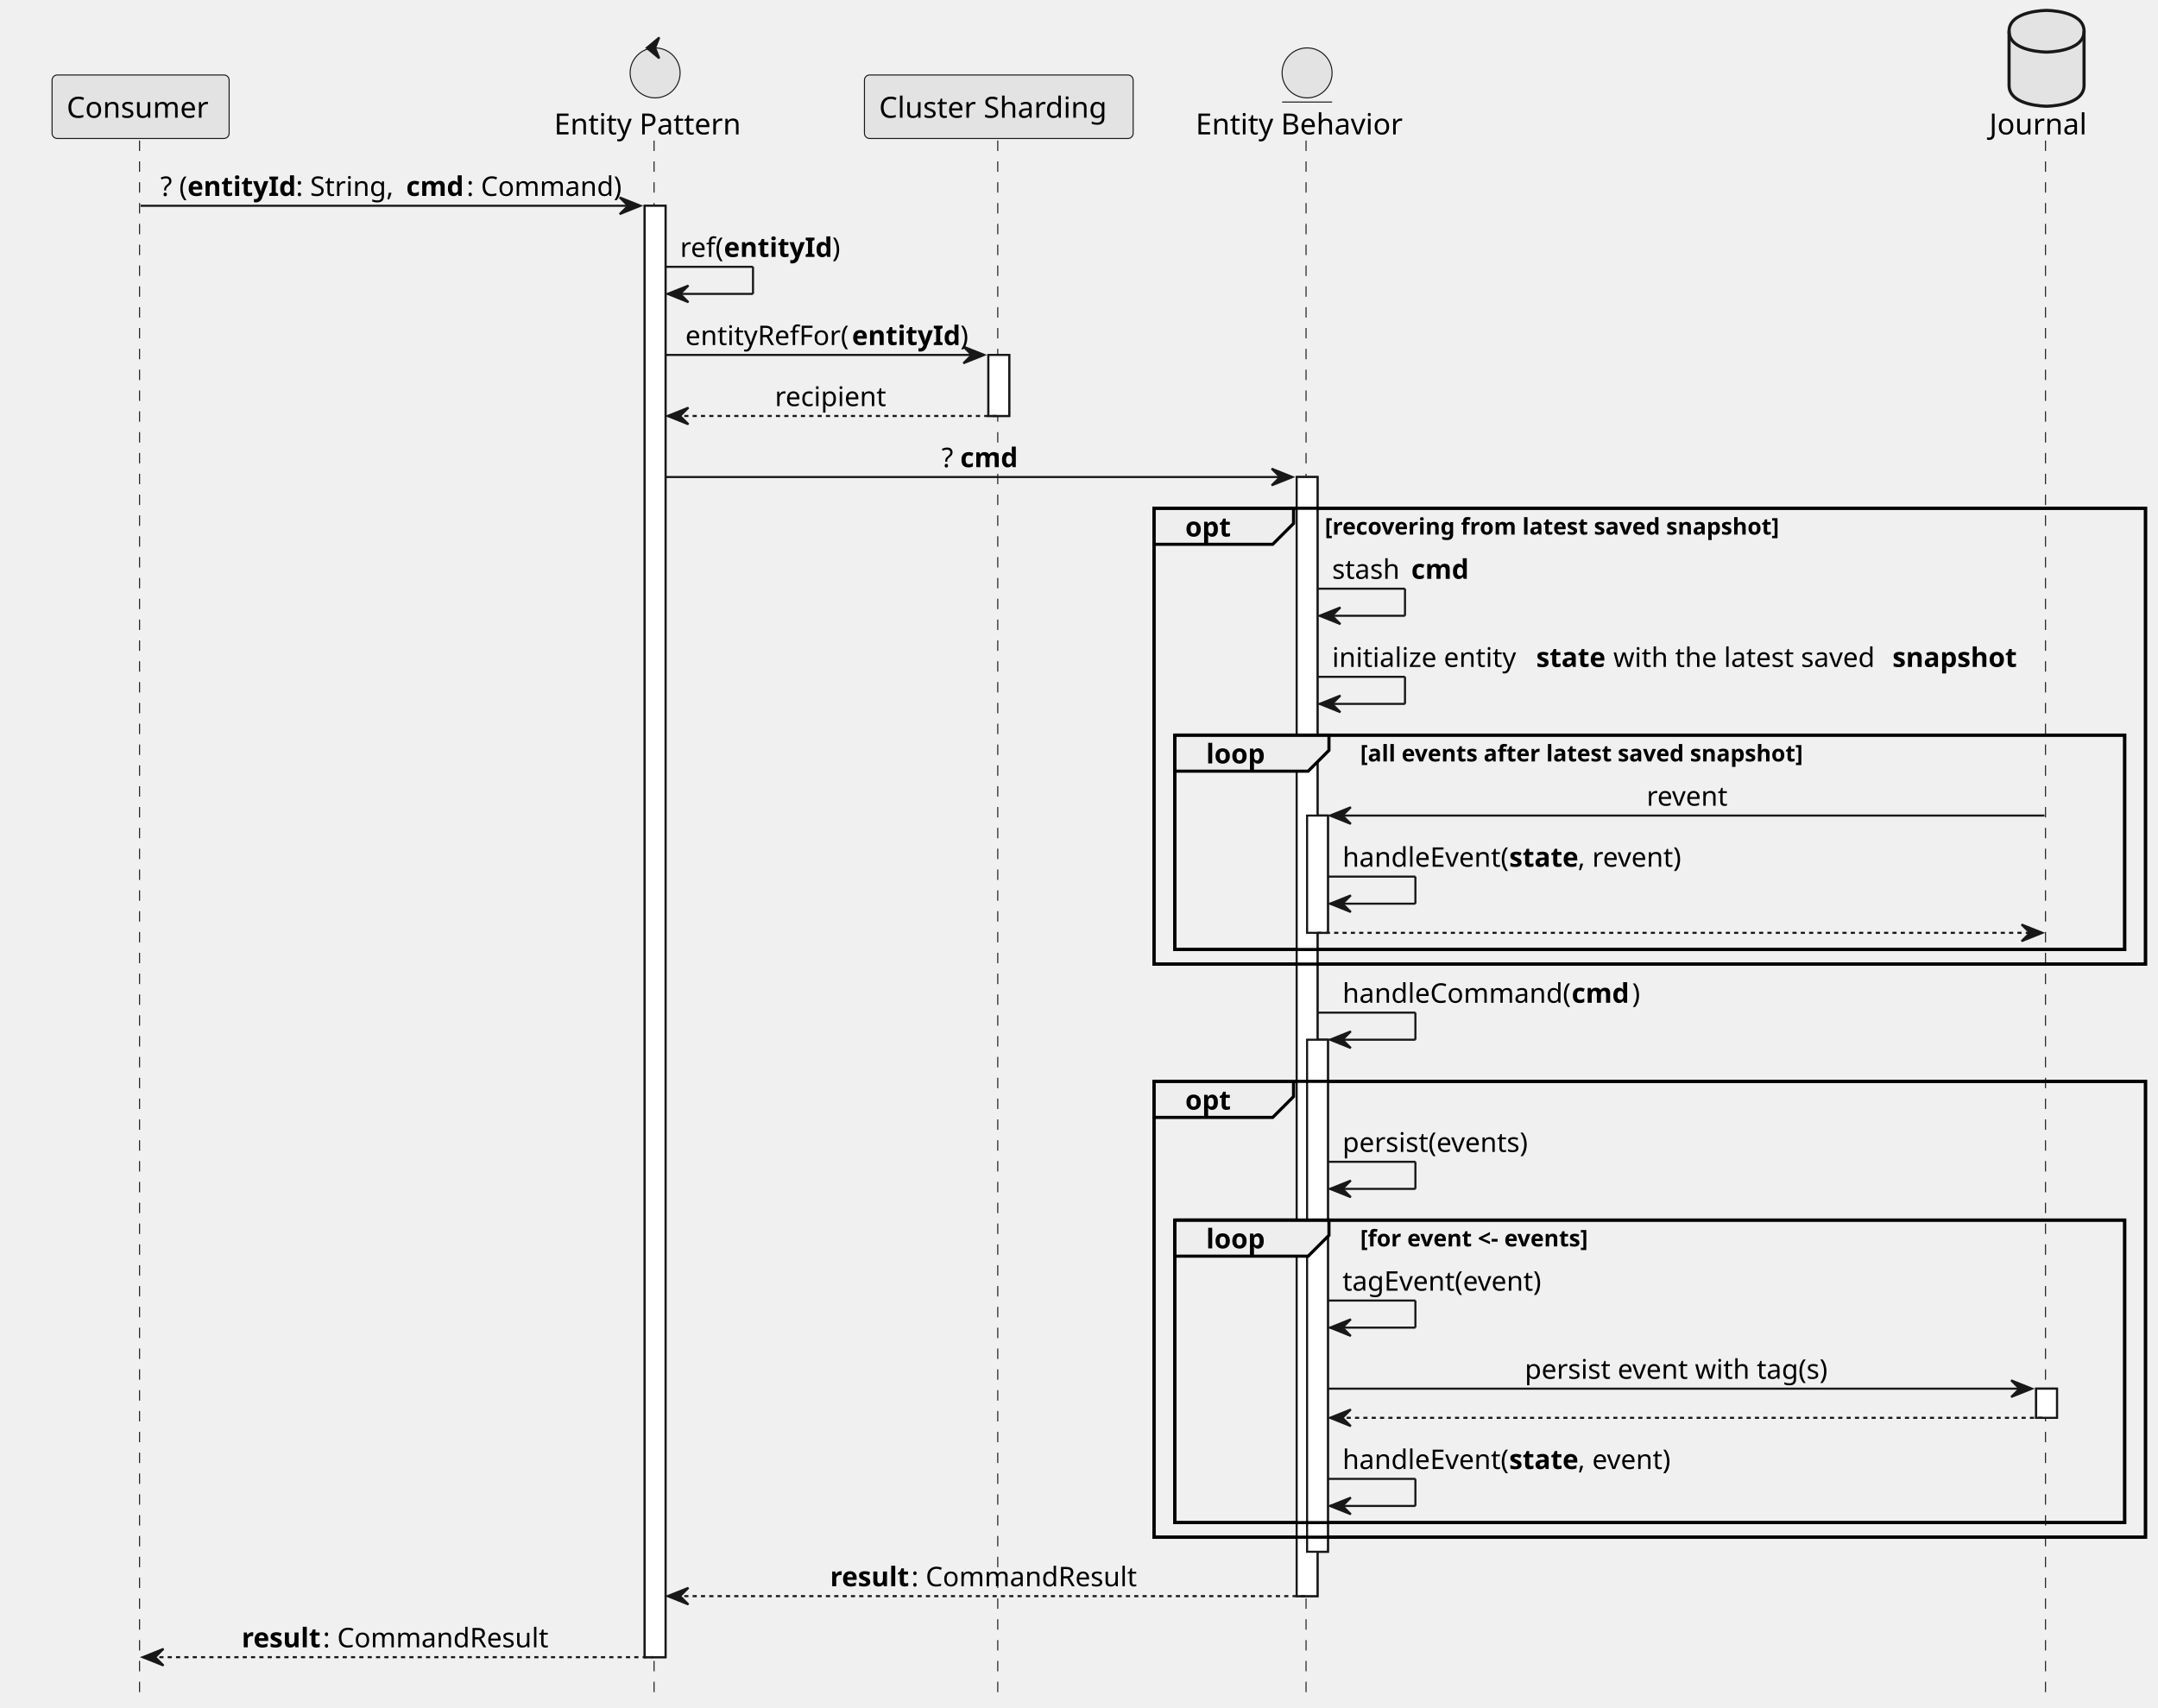
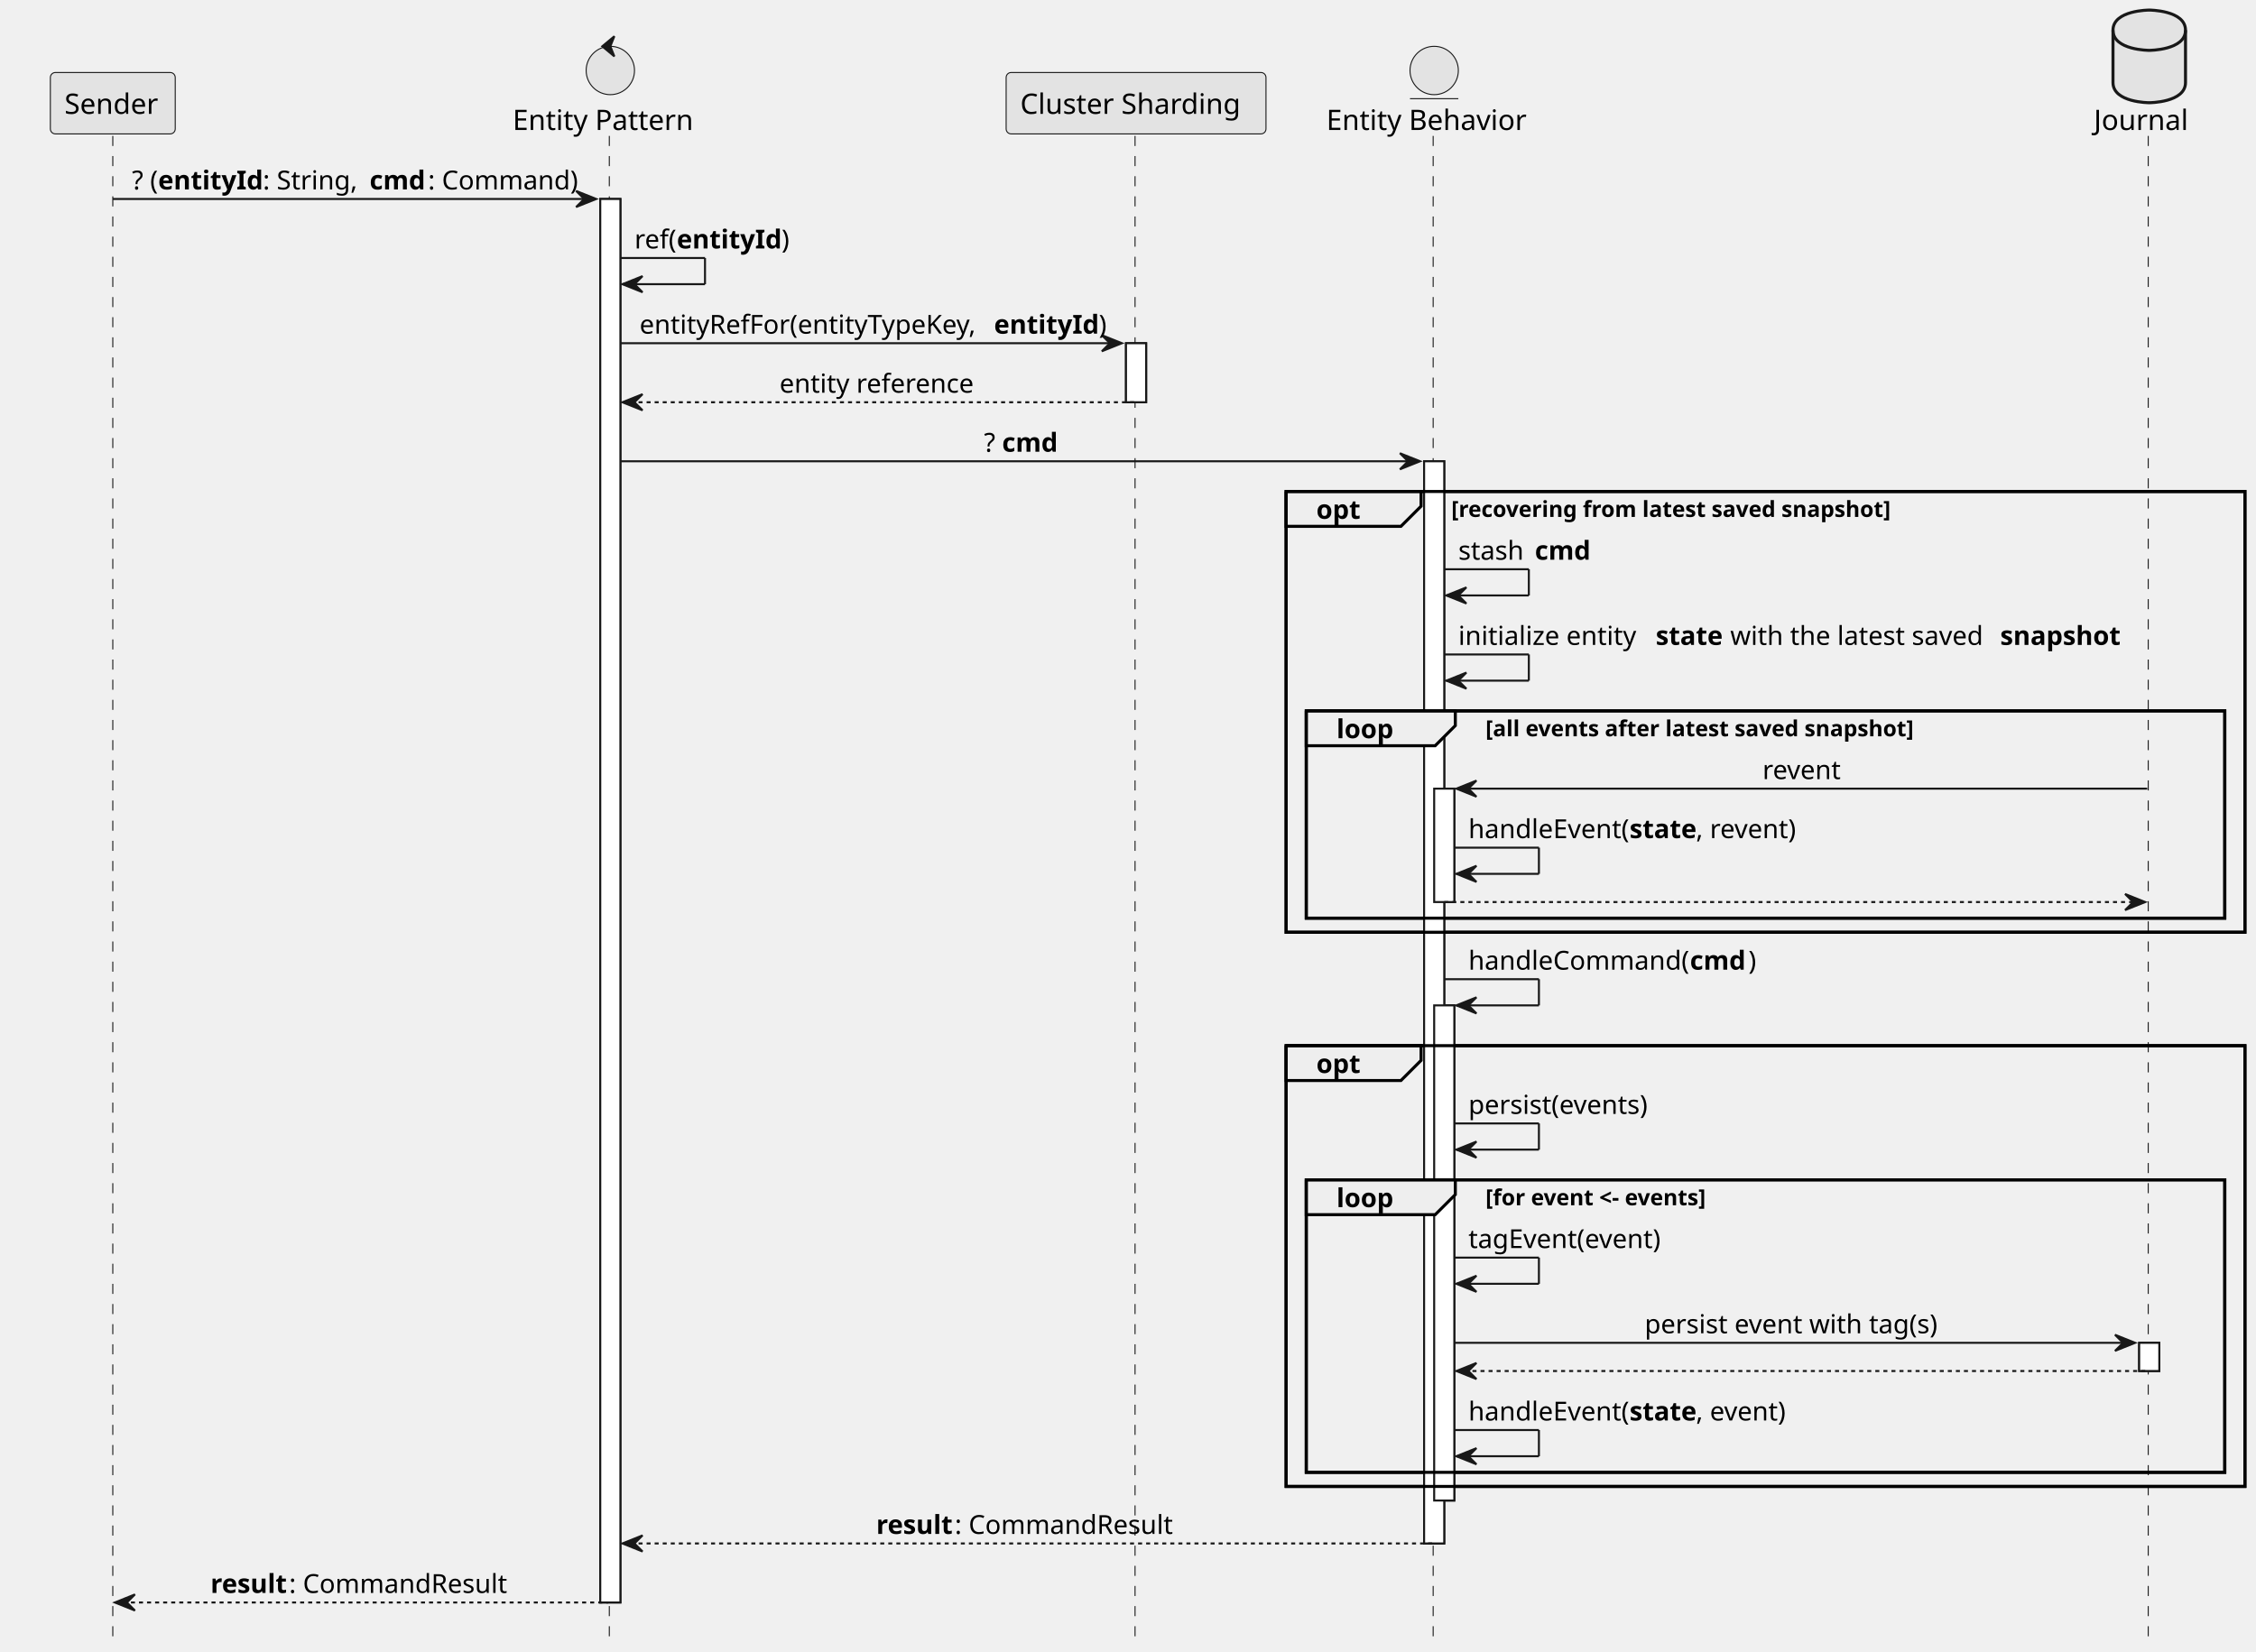
- <svg xmlns="http://www.w3.org/2000/svg" contentStyleType="text/css" height="820px" preserveAspectRatio="none" style="width:1036px;height:820px;background:#FFFFFF;" version="1.1" viewBox="0 0 1036 820" width="1036px" zoomAndPan="magnify">
+ <svg xmlns="http://www.w3.org/2000/svg" contentStyleType="text/css" height="820px" preserveAspectRatio="none" style="width:1120px;height:820px;background:#FFFFFF;" version="1.1" viewBox="0 0 1120 820" width="1120px" zoomAndPan="magnify">
  <defs />
  <g>
-     <rect fill="#FFFFFF" height="696.9" style="stroke:#181818;stroke-width:1.0;" width="10" x="309.5" y="98.799" />
-     <rect fill="#FFFFFF" height="29.311" style="stroke:#181818;stroke-width:1.0;" width="10" x="474.5" y="170.42" />
-     <rect fill="#FFFFFF" height="537.348" style="stroke:#181818;stroke-width:1.0;" width="10" x="622.5" y="229.041" />
-     <rect fill="#FFFFFF" height="56.31" style="stroke:#181818;stroke-width:1.0;" width="10" x="627.5" y="391.594" />
-     <rect fill="#FFFFFF" height="245.863" style="stroke:#181818;stroke-width:1.0;" width="10" x="627.5" y="499.215" />
-     <rect fill="#FFFFFF" height="14" style="stroke:#181818;stroke-width:1.0;" width="10" x="977.5" y="666.768" />
-     <rect fill="none" height="218.863" style="stroke:#000000;stroke-width:1.5;" width="476" x="554" y="244.041" />
-     <rect fill="none" height="102.932" style="stroke:#000000;stroke-width:1.5;" width="456" x="564" y="352.973" />
-     <rect fill="none" height="218.863" style="stroke:#000000;stroke-width:1.5;" width="476" x="554" y="519.215" />
-     <rect fill="none" height="145.242" style="stroke:#000000;stroke-width:1.5;" width="456" x="564" y="585.836" />
-     <line style="stroke:#181818;stroke-width:0.5;stroke-dasharray:5.0,5.0;" x1="67" x2="67" y1="67.488" y2="813.699" />
-     <line style="stroke:#181818;stroke-width:0.5;stroke-dasharray:5.0,5.0;" x1="314" x2="314" y1="67.488" y2="813.699" />
-     <line style="stroke:#181818;stroke-width:0.5;stroke-dasharray:5.0,5.0;" x1="479" x2="479" y1="67.488" y2="813.699" />
-     <line style="stroke:#181818;stroke-width:0.5;stroke-dasharray:5.0,5.0;" x1="627" x2="627" y1="67.488" y2="813.699" />
-     <line style="stroke:#181818;stroke-width:0.5;stroke-dasharray:5.0,5.0;" x1="982" x2="982" y1="67.488" y2="813.699" />
-     <rect fill="#E3E3E3" height="30.488" rx="2.5" ry="2.5" style="stroke:#181818;stroke-width:0.5;" width="85" x="25" y="36" />
-     <text fill="#000000" font-family="sans-serif" font-size="14" lengthAdjust="spacing" textLength="71" x="32" y="56.535">Consumer</text>
-     <text fill="#000000" font-family="sans-serif" font-size="14" lengthAdjust="spacing" textLength="91" x="266" y="64.535">Entity Pattern</text>
-     <ellipse cx="314.5" cy="35" fill="#E3E3E3" rx="12" ry="12" style="stroke:#181818;stroke-width:0.5;" />
-     <polygon fill="#181818" points="310.5,23,316.5,18,314.5,23,316.5,28,310.5,23" style="stroke:#181818;stroke-width:1.0;" />
-     <rect fill="#E3E3E3" height="30.488" rx="2.5" ry="2.5" style="stroke:#181818;stroke-width:0.5;" width="129" x="415" y="36" />
-     <text fill="#000000" font-family="sans-serif" font-size="14" lengthAdjust="spacing" textLength="115" x="422" y="56.535">Cluster Sharding</text>
-     <text fill="#000000" font-family="sans-serif" font-size="14" lengthAdjust="spacing" textLength="101" x="574" y="64.535">Entity Behavior</text>
-     <ellipse cx="627.5" cy="35" fill="#E3E3E3" rx="12" ry="12" style="stroke:#181818;stroke-width:0.5;" />
-     <line style="stroke:#181818;stroke-width:0.5;" x1="615.5" x2="639.5" y1="49" y2="49" />
-     <text fill="#000000" font-family="sans-serif" font-size="14" lengthAdjust="spacing" textLength="49" x="955" y="64.535">Journal</text>
-     <path d="M964.5,15 C964.5,5 982.5,5 982.5,5 C982.5,5 1000.5,5 1000.5,15 L1000.5,41 C1000.5,51 982.5,51 982.5,51 C982.5,51 964.5,51 964.5,41 L964.5,15 " fill="#E3E3E3" style="stroke:#181818;stroke-width:1.5;" />
-     <path d="M964.5,15 C964.5,25 982.5,25 982.5,25 C982.5,25 1000.5,25 1000.5,15 " fill="none" style="stroke:#181818;stroke-width:1.5;" />
-     <rect fill="#FFFFFF" height="696.9" style="stroke:#181818;stroke-width:1.0;" width="10" x="309.5" y="98.799" />
-     <rect fill="#FFFFFF" height="29.311" style="stroke:#181818;stroke-width:1.0;" width="10" x="474.5" y="170.42" />
-     <rect fill="#FFFFFF" height="537.348" style="stroke:#181818;stroke-width:1.0;" width="10" x="622.5" y="229.041" />
-     <rect fill="#FFFFFF" height="56.31" style="stroke:#181818;stroke-width:1.0;" width="10" x="627.5" y="391.594" />
-     <rect fill="#FFFFFF" height="245.863" style="stroke:#181818;stroke-width:1.0;" width="10" x="627.5" y="499.215" />
-     <rect fill="#FFFFFF" height="14" style="stroke:#181818;stroke-width:1.0;" width="10" x="977.5" y="666.768" />
-     <polygon fill="#181818" points="297.5,94.799,307.5,98.799,297.5,102.799,301.5,98.799" style="stroke:#181818;stroke-width:1.0;" />
-     <line style="stroke:#181818;stroke-width:1.0;" x1="67.5" x2="303.5" y1="98.799" y2="98.799" />
-     <text fill="#000000" font-family="sans-serif" font-size="13" lengthAdjust="spacing" textLength="13" x="77" y="94.057">? (</text>
-     <text fill="#000000" font-family="sans-serif" font-size="13" font-weight="bold" lengthAdjust="spacing" textLength="52" x="90" y="94.057">entityId</text>
-     <text fill="#000000" font-family="sans-serif" font-size="13" lengthAdjust="spacing" textLength="49" x="142" y="94.057">: String,</text>
-     <text fill="#000000" font-family="sans-serif" font-size="13" font-weight="bold" lengthAdjust="spacing" textLength="29" x="195" y="94.057">cmd</text>
-     <text fill="#000000" font-family="sans-serif" font-size="13" lengthAdjust="spacing" textLength="76" x="224" y="94.057">: Command)</text>
-     <line style="stroke:#181818;stroke-width:1.0;" x1="319.5" x2="361.5" y1="128.109" y2="128.109" />
-     <line style="stroke:#181818;stroke-width:1.0;" x1="361.5" x2="361.5" y1="128.109" y2="141.109" />
-     <line style="stroke:#181818;stroke-width:1.0;" x1="320.5" x2="361.5" y1="141.109" y2="141.109" />
-     <polygon fill="#181818" points="330.5,137.109,320.5,141.109,330.5,145.109,326.5,141.109" style="stroke:#181818;stroke-width:1.0;" />
-     <text fill="#000000" font-family="sans-serif" font-size="13" lengthAdjust="spacing" textLength="21" x="326.5" y="123.367">ref(</text>
-     <text fill="#000000" font-family="sans-serif" font-size="13" font-weight="bold" lengthAdjust="spacing" textLength="52" x="347.5" y="123.367">entityId</text>
-     <text fill="#000000" font-family="sans-serif" font-size="13" lengthAdjust="spacing" textLength="4" x="399.5" y="123.367">)</text>
-     <polygon fill="#181818" points="462.5,166.42,472.5,170.42,462.5,174.42,466.5,170.42" style="stroke:#181818;stroke-width:1.0;" />
-     <line style="stroke:#181818;stroke-width:1.0;" x1="319.5" x2="468.5" y1="170.42" y2="170.42" />
-     <text fill="#000000" font-family="sans-serif" font-size="13" lengthAdjust="spacing" textLength="80" x="329" y="165.678">entityRefFor(</text>
-     <text fill="#000000" font-family="sans-serif" font-size="13" font-weight="bold" lengthAdjust="spacing" textLength="52" x="409" y="165.678">entityId</text>
-     <text fill="#000000" font-family="sans-serif" font-size="13" lengthAdjust="spacing" textLength="4" x="461" y="165.678">)</text>
-     <polygon fill="#181818" points="330.5,195.731,320.5,199.731,330.5,203.731,326.5,199.731" style="stroke:#181818;stroke-width:1.0;" />
-     <line style="stroke:#181818;stroke-width:1.0;stroke-dasharray:2.0,2.0;" x1="324.5" x2="478.5" y1="199.731" y2="199.731" />
-     <text fill="#000000" font-family="sans-serif" font-size="13" lengthAdjust="spacing" textLength="55" x="372" y="194.988">recipient</text>
-     <polygon fill="#181818" points="610.5,225.041,620.5,229.041,610.5,233.041,614.5,229.041" style="stroke:#181818;stroke-width:1.0;" />
-     <line style="stroke:#181818;stroke-width:1.0;" x1="319.5" x2="616.5" y1="229.041" y2="229.041" />
-     <text fill="#000000" font-family="sans-serif" font-size="13" lengthAdjust="spacing" textLength="5" x="452" y="224.299">?</text>
-     <text fill="#000000" font-family="sans-serif" font-size="13" font-weight="bold" lengthAdjust="spacing" textLength="29" x="461" y="224.299">cmd</text>
-     <path d="M554,244.041 L621,244.041 L621,251.352 L611,261.352 L554,261.352 L554,244.041 " fill="#EEEEEE" style="stroke:#000000;stroke-width:1.5;" />
-     <rect fill="none" height="218.863" style="stroke:#000000;stroke-width:1.5;" width="476" x="554" y="244.041" />
-     <text fill="#000000" font-family="sans-serif" font-size="13" font-weight="bold" lengthAdjust="spacing" textLength="22" x="569" y="257.609">opt</text>
-     <text fill="#000000" font-family="sans-serif" font-size="11" font-weight="bold" lengthAdjust="spacing" textLength="224" x="636" y="256.676">[recovering from latest saved snapshot]</text>
-     <line style="stroke:#181818;stroke-width:1.0;" x1="632.5" x2="674.5" y1="282.662" y2="282.662" />
-     <line style="stroke:#181818;stroke-width:1.0;" x1="674.5" x2="674.5" y1="282.662" y2="295.662" />
-     <line style="stroke:#181818;stroke-width:1.0;" x1="633.5" x2="674.5" y1="295.662" y2="295.662" />
-     <polygon fill="#181818" points="643.5,291.662,633.5,295.662,643.5,299.662,639.5,295.662" style="stroke:#181818;stroke-width:1.0;" />
-     <text fill="#000000" font-family="sans-serif" font-size="13" lengthAdjust="spacing" textLength="34" x="639.5" y="277.92">stash</text>
-     <text fill="#000000" font-family="sans-serif" font-size="13" font-weight="bold" lengthAdjust="spacing" textLength="29" x="677.5" y="277.92">cmd</text>
-     <line style="stroke:#181818;stroke-width:1.0;" x1="632.5" x2="674.5" y1="324.973" y2="324.973" />
-     <line style="stroke:#181818;stroke-width:1.0;" x1="674.5" x2="674.5" y1="324.973" y2="337.973" />
-     <line style="stroke:#181818;stroke-width:1.0;" x1="633.5" x2="674.5" y1="337.973" y2="337.973" />
-     <polygon fill="#181818" points="643.5,333.973,633.5,337.973,643.5,341.973,639.5,337.973" style="stroke:#181818;stroke-width:1.0;" />
-     <text fill="#000000" font-family="sans-serif" font-size="13" lengthAdjust="spacing" textLength="94" x="639.5" y="320.231">initialize entity</text>
-     <text fill="#000000" font-family="sans-serif" font-size="13" font-weight="bold" lengthAdjust="spacing" textLength="33" x="737.5" y="320.231">state</text>
-     <text fill="#000000" font-family="sans-serif" font-size="13" lengthAdjust="spacing" textLength="130" x="774.5" y="320.231">with the latest saved</text>
-     <text fill="#000000" font-family="sans-serif" font-size="13" font-weight="bold" lengthAdjust="spacing" textLength="62" x="908.5" y="320.231">snapshot</text>
-     <path d="M564,352.973 L638,352.973 L638,360.283 L628,370.283 L564,370.283 L564,352.973 " fill="#EEEEEE" style="stroke:#000000;stroke-width:1.5;" />
-     <rect fill="none" height="102.932" style="stroke:#000000;stroke-width:1.5;" width="456" x="564" y="352.973" />
-     <text fill="#000000" font-family="sans-serif" font-size="13" font-weight="bold" lengthAdjust="spacing" textLength="29" x="579" y="366.541">loop</text>
-     <text fill="#000000" font-family="sans-serif" font-size="11" font-weight="bold" lengthAdjust="spacing" textLength="216" x="653" y="365.607">[all events after latest saved snapshot]</text>
-     <polygon fill="#181818" points="648.5,387.594,638.5,391.594,648.5,395.594,644.5,391.594" style="stroke:#181818;stroke-width:1.0;" />
-     <line style="stroke:#181818;stroke-width:1.0;" x1="642.5" x2="981.5" y1="391.594" y2="391.594" />
-     <text fill="#000000" font-family="sans-serif" font-size="13" lengthAdjust="spacing" textLength="39" x="790.5" y="386.852">revent</text>
-     <line style="stroke:#181818;stroke-width:1.0;" x1="637.5" x2="679.5" y1="420.904" y2="420.904" />
-     <line style="stroke:#181818;stroke-width:1.0;" x1="679.5" x2="679.5" y1="420.904" y2="433.904" />
-     <line style="stroke:#181818;stroke-width:1.0;" x1="638.5" x2="679.5" y1="433.904" y2="433.904" />
-     <polygon fill="#181818" points="648.5,429.904,638.5,433.904,648.5,437.904,644.5,433.904" style="stroke:#181818;stroke-width:1.0;" />
-     <text fill="#000000" font-family="sans-serif" font-size="13" lengthAdjust="spacing" textLength="80" x="644.5" y="416.162">handleEvent(</text>
-     <text fill="#000000" font-family="sans-serif" font-size="13" font-weight="bold" lengthAdjust="spacing" textLength="33" x="724.5" y="416.162">state</text>
-     <text fill="#000000" font-family="sans-serif" font-size="13" lengthAdjust="spacing" textLength="51" x="757.5" y="416.162">, revent)</text>
-     <polygon fill="#181818" points="970.5,443.904,980.5,447.904,970.5,451.904,974.5,447.904" style="stroke:#181818;stroke-width:1.0;" />
-     <line style="stroke:#181818;stroke-width:1.0;stroke-dasharray:2.0,2.0;" x1="632.5" x2="976.5" y1="447.904" y2="447.904" />
-     <line style="stroke:#181818;stroke-width:1.0;" x1="632.5" x2="679.5" y1="486.215" y2="486.215" />
-     <line style="stroke:#181818;stroke-width:1.0;" x1="679.5" x2="679.5" y1="486.215" y2="499.215" />
-     <line style="stroke:#181818;stroke-width:1.0;" x1="638.5" x2="679.5" y1="499.215" y2="499.215" />
-     <polygon fill="#181818" points="648.5,495.215,638.5,499.215,648.5,503.215,644.5,499.215" style="stroke:#181818;stroke-width:1.0;" />
-     <text fill="#000000" font-family="sans-serif" font-size="13" lengthAdjust="spacing" textLength="110" x="644.5" y="481.473">handleCommand(</text>
-     <text fill="#000000" font-family="sans-serif" font-size="13" font-weight="bold" lengthAdjust="spacing" textLength="29" x="754.5" y="481.473">cmd</text>
-     <text fill="#000000" font-family="sans-serif" font-size="13" lengthAdjust="spacing" textLength="4" x="783.5" y="481.473">)</text>
-     <path d="M554,519.215 L621,519.215 L621,526.525 L611,536.525 L554,536.525 L554,519.215 " fill="#EEEEEE" style="stroke:#000000;stroke-width:1.5;" />
-     <rect fill="none" height="218.863" style="stroke:#000000;stroke-width:1.5;" width="476" x="554" y="519.215" />
-     <text fill="#000000" font-family="sans-serif" font-size="13" font-weight="bold" lengthAdjust="spacing" textLength="22" x="569" y="532.783">opt</text>
-     <line style="stroke:#181818;stroke-width:1.0;" x1="637.5" x2="679.5" y1="557.836" y2="557.836" />
-     <line style="stroke:#181818;stroke-width:1.0;" x1="679.5" x2="679.5" y1="557.836" y2="570.836" />
-     <line style="stroke:#181818;stroke-width:1.0;" x1="638.5" x2="679.5" y1="570.836" y2="570.836" />
-     <polygon fill="#181818" points="648.5,566.836,638.5,570.836,648.5,574.836,644.5,570.836" style="stroke:#181818;stroke-width:1.0;" />
-     <text fill="#000000" font-family="sans-serif" font-size="13" lengthAdjust="spacing" textLength="92" x="644.5" y="553.094">persist(events)</text>
-     <path d="M564,585.836 L638,585.836 L638,593.146 L628,603.146 L564,603.146 L564,585.836 " fill="#EEEEEE" style="stroke:#000000;stroke-width:1.5;" />
-     <rect fill="none" height="145.242" style="stroke:#000000;stroke-width:1.5;" width="456" x="564" y="585.836" />
-     <text fill="#000000" font-family="sans-serif" font-size="13" font-weight="bold" lengthAdjust="spacing" textLength="29" x="579" y="599.404">loop</text>
-     <text fill="#000000" font-family="sans-serif" font-size="11" font-weight="bold" lengthAdjust="spacing" textLength="119" x="653" y="598.471">[for event &lt;- events]</text>
-     <line style="stroke:#181818;stroke-width:1.0;" x1="637.5" x2="679.5" y1="624.457" y2="624.457" />
-     <line style="stroke:#181818;stroke-width:1.0;" x1="679.5" x2="679.5" y1="624.457" y2="637.457" />
-     <line style="stroke:#181818;stroke-width:1.0;" x1="638.5" x2="679.5" y1="637.457" y2="637.457" />
-     <polygon fill="#181818" points="648.5,633.457,638.5,637.457,648.5,641.457,644.5,637.457" style="stroke:#181818;stroke-width:1.0;" />
-     <text fill="#000000" font-family="sans-serif" font-size="13" lengthAdjust="spacing" textLength="96" x="644.5" y="619.715">tagEvent(event)</text>
-     <polygon fill="#181818" points="965.5,662.768,975.5,666.768,965.5,670.768,969.5,666.768" style="stroke:#181818;stroke-width:1.0;" />
-     <line style="stroke:#181818;stroke-width:1.0;" x1="637.5" x2="971.5" y1="666.768" y2="666.768" />
-     <text fill="#000000" font-family="sans-serif" font-size="13" lengthAdjust="spacing" textLength="151" x="732" y="662.025">persist event with tag(s)</text>
-     <polygon fill="#181818" points="648.5,676.768,638.5,680.768,648.5,684.768,644.5,680.768" style="stroke:#181818;stroke-width:1.0;" />
-     <line style="stroke:#181818;stroke-width:1.0;stroke-dasharray:2.0,2.0;" x1="642.5" x2="981.5" y1="680.768" y2="680.768" />
-     <line style="stroke:#181818;stroke-width:1.0;" x1="637.5" x2="679.5" y1="710.078" y2="710.078" />
-     <line style="stroke:#181818;stroke-width:1.0;" x1="679.5" x2="679.5" y1="710.078" y2="723.078" />
-     <line style="stroke:#181818;stroke-width:1.0;" x1="638.5" x2="679.5" y1="723.078" y2="723.078" />
-     <polygon fill="#181818" points="648.5,719.078,638.5,723.078,648.5,727.078,644.5,723.078" style="stroke:#181818;stroke-width:1.0;" />
-     <text fill="#000000" font-family="sans-serif" font-size="13" lengthAdjust="spacing" textLength="80" x="644.5" y="705.336">handleEvent(</text>
-     <text fill="#000000" font-family="sans-serif" font-size="13" font-weight="bold" lengthAdjust="spacing" textLength="33" x="724.5" y="705.336">state</text>
-     <text fill="#000000" font-family="sans-serif" font-size="13" lengthAdjust="spacing" textLength="46" x="757.5" y="705.336">, event)</text>
-     <polygon fill="#181818" points="330.5,762.389,320.5,766.389,330.5,770.389,326.5,766.389" style="stroke:#181818;stroke-width:1.0;" />
-     <line style="stroke:#181818;stroke-width:1.0;stroke-dasharray:2.0,2.0;" x1="324.5" x2="626.5" y1="766.389" y2="766.389" />
-     <text fill="#000000" font-family="sans-serif" font-size="13" font-weight="bold" lengthAdjust="spacing" textLength="39" x="398.5" y="761.646">result</text>
-     <text fill="#000000" font-family="sans-serif" font-size="13" lengthAdjust="spacing" textLength="111" x="437.5" y="761.646">: CommandResult</text>
-     <polygon fill="#181818" points="78.5,791.699,68.5,795.699,78.5,799.699,74.5,795.699" style="stroke:#181818;stroke-width:1.0;" />
-     <line style="stroke:#181818;stroke-width:1.0;stroke-dasharray:2.0,2.0;" x1="72.5" x2="313.5" y1="795.699" y2="795.699" />
-     <text fill="#000000" font-family="sans-serif" font-size="13" font-weight="bold" lengthAdjust="spacing" textLength="39" x="116" y="790.957">result</text>
-     <text fill="#000000" font-family="sans-serif" font-size="13" lengthAdjust="spacing" textLength="111" x="155" y="790.957">: CommandResult</text>
+     <rect fill="#FFFFFF" height="696.9" style="stroke:#181818;stroke-width:1.0;" width="10" x="298" y="98.799" />
+     <rect fill="#FFFFFF" height="29.311" style="stroke:#181818;stroke-width:1.0;" width="10" x="559" y="170.42" />
+     <rect fill="#FFFFFF" height="537.348" style="stroke:#181818;stroke-width:1.0;" width="10" x="707" y="229.041" />
+     <rect fill="#FFFFFF" height="56.31" style="stroke:#181818;stroke-width:1.0;" width="10" x="712" y="391.594" />
+     <rect fill="#FFFFFF" height="245.863" style="stroke:#181818;stroke-width:1.0;" width="10" x="712" y="499.215" />
+     <rect fill="#FFFFFF" height="14" style="stroke:#181818;stroke-width:1.0;" width="10" x="1062" y="666.768" />
+     <rect fill="none" height="218.863" style="stroke:#000000;stroke-width:1.5;" width="476" x="638.5" y="244.041" />
+     <rect fill="none" height="102.932" style="stroke:#000000;stroke-width:1.5;" width="456" x="648.5" y="352.973" />
+     <rect fill="none" height="218.863" style="stroke:#000000;stroke-width:1.5;" width="476" x="638.5" y="519.215" />
+     <rect fill="none" height="145.242" style="stroke:#000000;stroke-width:1.5;" width="456" x="648.5" y="585.836" />
+     <line style="stroke:#181818;stroke-width:0.5;stroke-dasharray:5.0,5.0;" x1="56" x2="56" y1="67.488" y2="813.699" />
+     <line style="stroke:#181818;stroke-width:0.5;stroke-dasharray:5.0,5.0;" x1="302.5" x2="302.5" y1="67.488" y2="813.699" />
+     <line style="stroke:#181818;stroke-width:0.5;stroke-dasharray:5.0,5.0;" x1="563.5" x2="563.5" y1="67.488" y2="813.699" />
+     <line style="stroke:#181818;stroke-width:0.5;stroke-dasharray:5.0,5.0;" x1="711.5" x2="711.5" y1="67.488" y2="813.699" />
+     <line style="stroke:#181818;stroke-width:0.5;stroke-dasharray:5.0,5.0;" x1="1066.5" x2="1066.5" y1="67.488" y2="813.699" />
+     <rect fill="#E3E3E3" height="30.488" rx="2.5" ry="2.5" style="stroke:#181818;stroke-width:0.5;" width="62" x="25" y="36" />
+     <text fill="#000000" font-family="sans-serif" font-size="14" lengthAdjust="spacing" textLength="48" x="32" y="56.535">Sender</text>
+     <text fill="#000000" font-family="sans-serif" font-size="14" lengthAdjust="spacing" textLength="91" x="254.5" y="64.535">Entity Pattern</text>
+     <ellipse cx="303" cy="35" fill="#E3E3E3" rx="12" ry="12" style="stroke:#181818;stroke-width:0.5;" />
+     <polygon fill="#181818" points="299,23,305,18,303,23,305,28,299,23" style="stroke:#181818;stroke-width:1.0;" />
+     <rect fill="#E3E3E3" height="30.488" rx="2.5" ry="2.5" style="stroke:#181818;stroke-width:0.5;" width="129" x="499.5" y="36" />
+     <text fill="#000000" font-family="sans-serif" font-size="14" lengthAdjust="spacing" textLength="115" x="506.5" y="56.535">Cluster Sharding</text>
+     <text fill="#000000" font-family="sans-serif" font-size="14" lengthAdjust="spacing" textLength="101" x="658.5" y="64.535">Entity Behavior</text>
+     <ellipse cx="712" cy="35" fill="#E3E3E3" rx="12" ry="12" style="stroke:#181818;stroke-width:0.5;" />
+     <line style="stroke:#181818;stroke-width:0.5;" x1="700" x2="724" y1="49" y2="49" />
+     <text fill="#000000" font-family="sans-serif" font-size="14" lengthAdjust="spacing" textLength="49" x="1039.5" y="64.535">Journal</text>
+     <path d="M1049,15 C1049,5 1067,5 1067,5 C1067,5 1085,5 1085,15 L1085,41 C1085,51 1067,51 1067,51 C1067,51 1049,51 1049,41 L1049,15 " fill="#E3E3E3" style="stroke:#181818;stroke-width:1.5;" />
+     <path d="M1049,15 C1049,25 1067,25 1067,25 C1067,25 1085,25 1085,15 " fill="none" style="stroke:#181818;stroke-width:1.5;" />
+     <rect fill="#FFFFFF" height="696.9" style="stroke:#181818;stroke-width:1.0;" width="10" x="298" y="98.799" />
+     <rect fill="#FFFFFF" height="29.311" style="stroke:#181818;stroke-width:1.0;" width="10" x="559" y="170.42" />
+     <rect fill="#FFFFFF" height="537.348" style="stroke:#181818;stroke-width:1.0;" width="10" x="707" y="229.041" />
+     <rect fill="#FFFFFF" height="56.31" style="stroke:#181818;stroke-width:1.0;" width="10" x="712" y="391.594" />
+     <rect fill="#FFFFFF" height="245.863" style="stroke:#181818;stroke-width:1.0;" width="10" x="712" y="499.215" />
+     <rect fill="#FFFFFF" height="14" style="stroke:#181818;stroke-width:1.0;" width="10" x="1062" y="666.768" />
+     <polygon fill="#181818" points="286,94.799,296,98.799,286,102.799,290,98.799" style="stroke:#181818;stroke-width:1.0;" />
+     <line style="stroke:#181818;stroke-width:1.0;" x1="56" x2="292" y1="98.799" y2="98.799" />
+     <text fill="#000000" font-family="sans-serif" font-size="13" lengthAdjust="spacing" textLength="13" x="65.5" y="94.057">? (</text>
+     <text fill="#000000" font-family="sans-serif" font-size="13" font-weight="bold" lengthAdjust="spacing" textLength="52" x="78.5" y="94.057">entityId</text>
+     <text fill="#000000" font-family="sans-serif" font-size="13" lengthAdjust="spacing" textLength="49" x="130.5" y="94.057">: String,</text>
+     <text fill="#000000" font-family="sans-serif" font-size="13" font-weight="bold" lengthAdjust="spacing" textLength="29" x="183.5" y="94.057">cmd</text>
+     <text fill="#000000" font-family="sans-serif" font-size="13" lengthAdjust="spacing" textLength="76" x="212.5" y="94.057">: Command)</text>
+     <line style="stroke:#181818;stroke-width:1.0;" x1="308" x2="350" y1="128.109" y2="128.109" />
+     <line style="stroke:#181818;stroke-width:1.0;" x1="350" x2="350" y1="128.109" y2="141.109" />
+     <line style="stroke:#181818;stroke-width:1.0;" x1="309" x2="350" y1="141.109" y2="141.109" />
+     <polygon fill="#181818" points="319,137.109,309,141.109,319,145.109,315,141.109" style="stroke:#181818;stroke-width:1.0;" />
+     <text fill="#000000" font-family="sans-serif" font-size="13" lengthAdjust="spacing" textLength="21" x="315" y="123.367">ref(</text>
+     <text fill="#000000" font-family="sans-serif" font-size="13" font-weight="bold" lengthAdjust="spacing" textLength="52" x="336" y="123.367">entityId</text>
+     <text fill="#000000" font-family="sans-serif" font-size="13" lengthAdjust="spacing" textLength="4" x="388" y="123.367">)</text>
+     <polygon fill="#181818" points="547,166.42,557,170.42,547,174.42,551,170.42" style="stroke:#181818;stroke-width:1.0;" />
+     <line style="stroke:#181818;stroke-width:1.0;" x1="308" x2="553" y1="170.42" y2="170.42" />
+     <text fill="#000000" font-family="sans-serif" font-size="13" lengthAdjust="spacing" textLength="172" x="317.5" y="165.678">entityRefFor(entityTypeKey,</text>
+     <text fill="#000000" font-family="sans-serif" font-size="13" font-weight="bold" lengthAdjust="spacing" textLength="52" x="493.5" y="165.678">entityId</text>
+     <text fill="#000000" font-family="sans-serif" font-size="13" lengthAdjust="spacing" textLength="4" x="545.5" y="165.678">)</text>
+     <polygon fill="#181818" points="319,195.731,309,199.731,319,203.731,315,199.731" style="stroke:#181818;stroke-width:1.0;" />
+     <line style="stroke:#181818;stroke-width:1.0;stroke-dasharray:2.0,2.0;" x1="313" x2="563" y1="199.731" y2="199.731" />
+     <text fill="#000000" font-family="sans-serif" font-size="13" lengthAdjust="spacing" textLength="98" x="387" y="194.988">entity reference</text>
+     <polygon fill="#181818" points="695,225.041,705,229.041,695,233.041,699,229.041" style="stroke:#181818;stroke-width:1.0;" />
+     <line style="stroke:#181818;stroke-width:1.0;" x1="308" x2="701" y1="229.041" y2="229.041" />
+     <text fill="#000000" font-family="sans-serif" font-size="13" lengthAdjust="spacing" textLength="5" x="488.5" y="224.299">?</text>
+     <text fill="#000000" font-family="sans-serif" font-size="13" font-weight="bold" lengthAdjust="spacing" textLength="29" x="497.5" y="224.299">cmd</text>
+     <path d="M638.5,244.041 L705.5,244.041 L705.5,251.352 L695.5,261.352 L638.5,261.352 L638.5,244.041 " fill="#EEEEEE" style="stroke:#000000;stroke-width:1.5;" />
+     <rect fill="none" height="218.863" style="stroke:#000000;stroke-width:1.5;" width="476" x="638.5" y="244.041" />
+     <text fill="#000000" font-family="sans-serif" font-size="13" font-weight="bold" lengthAdjust="spacing" textLength="22" x="653.5" y="257.609">opt</text>
+     <text fill="#000000" font-family="sans-serif" font-size="11" font-weight="bold" lengthAdjust="spacing" textLength="224" x="720.5" y="256.676">[recovering from latest saved snapshot]</text>
+     <line style="stroke:#181818;stroke-width:1.0;" x1="717" x2="759" y1="282.662" y2="282.662" />
+     <line style="stroke:#181818;stroke-width:1.0;" x1="759" x2="759" y1="282.662" y2="295.662" />
+     <line style="stroke:#181818;stroke-width:1.0;" x1="718" x2="759" y1="295.662" y2="295.662" />
+     <polygon fill="#181818" points="728,291.662,718,295.662,728,299.662,724,295.662" style="stroke:#181818;stroke-width:1.0;" />
+     <text fill="#000000" font-family="sans-serif" font-size="13" lengthAdjust="spacing" textLength="34" x="724" y="277.92">stash</text>
+     <text fill="#000000" font-family="sans-serif" font-size="13" font-weight="bold" lengthAdjust="spacing" textLength="29" x="762" y="277.92">cmd</text>
+     <line style="stroke:#181818;stroke-width:1.0;" x1="717" x2="759" y1="324.973" y2="324.973" />
+     <line style="stroke:#181818;stroke-width:1.0;" x1="759" x2="759" y1="324.973" y2="337.973" />
+     <line style="stroke:#181818;stroke-width:1.0;" x1="718" x2="759" y1="337.973" y2="337.973" />
+     <polygon fill="#181818" points="728,333.973,718,337.973,728,341.973,724,337.973" style="stroke:#181818;stroke-width:1.0;" />
+     <text fill="#000000" font-family="sans-serif" font-size="13" lengthAdjust="spacing" textLength="94" x="724" y="320.231">initialize entity</text>
+     <text fill="#000000" font-family="sans-serif" font-size="13" font-weight="bold" lengthAdjust="spacing" textLength="33" x="822" y="320.231">state</text>
+     <text fill="#000000" font-family="sans-serif" font-size="13" lengthAdjust="spacing" textLength="130" x="859" y="320.231">with the latest saved</text>
+     <text fill="#000000" font-family="sans-serif" font-size="13" font-weight="bold" lengthAdjust="spacing" textLength="62" x="993" y="320.231">snapshot</text>
+     <path d="M648.5,352.973 L722.5,352.973 L722.5,360.283 L712.5,370.283 L648.5,370.283 L648.5,352.973 " fill="#EEEEEE" style="stroke:#000000;stroke-width:1.5;" />
+     <rect fill="none" height="102.932" style="stroke:#000000;stroke-width:1.5;" width="456" x="648.5" y="352.973" />
+     <text fill="#000000" font-family="sans-serif" font-size="13" font-weight="bold" lengthAdjust="spacing" textLength="29" x="663.5" y="366.541">loop</text>
+     <text fill="#000000" font-family="sans-serif" font-size="11" font-weight="bold" lengthAdjust="spacing" textLength="216" x="737.5" y="365.607">[all events after latest saved snapshot]</text>
+     <polygon fill="#181818" points="733,387.594,723,391.594,733,395.594,729,391.594" style="stroke:#181818;stroke-width:1.0;" />
+     <line style="stroke:#181818;stroke-width:1.0;" x1="727" x2="1066" y1="391.594" y2="391.594" />
+     <text fill="#000000" font-family="sans-serif" font-size="13" lengthAdjust="spacing" textLength="39" x="875" y="386.852">revent</text>
+     <line style="stroke:#181818;stroke-width:1.0;" x1="722" x2="764" y1="420.904" y2="420.904" />
+     <line style="stroke:#181818;stroke-width:1.0;" x1="764" x2="764" y1="420.904" y2="433.904" />
+     <line style="stroke:#181818;stroke-width:1.0;" x1="723" x2="764" y1="433.904" y2="433.904" />
+     <polygon fill="#181818" points="733,429.904,723,433.904,733,437.904,729,433.904" style="stroke:#181818;stroke-width:1.0;" />
+     <text fill="#000000" font-family="sans-serif" font-size="13" lengthAdjust="spacing" textLength="80" x="729" y="416.162">handleEvent(</text>
+     <text fill="#000000" font-family="sans-serif" font-size="13" font-weight="bold" lengthAdjust="spacing" textLength="33" x="809" y="416.162">state</text>
+     <text fill="#000000" font-family="sans-serif" font-size="13" lengthAdjust="spacing" textLength="51" x="842" y="416.162">, revent)</text>
+     <polygon fill="#181818" points="1055,443.904,1065,447.904,1055,451.904,1059,447.904" style="stroke:#181818;stroke-width:1.0;" />
+     <line style="stroke:#181818;stroke-width:1.0;stroke-dasharray:2.0,2.0;" x1="717" x2="1061" y1="447.904" y2="447.904" />
+     <line style="stroke:#181818;stroke-width:1.0;" x1="717" x2="764" y1="486.215" y2="486.215" />
+     <line style="stroke:#181818;stroke-width:1.0;" x1="764" x2="764" y1="486.215" y2="499.215" />
+     <line style="stroke:#181818;stroke-width:1.0;" x1="723" x2="764" y1="499.215" y2="499.215" />
+     <polygon fill="#181818" points="733,495.215,723,499.215,733,503.215,729,499.215" style="stroke:#181818;stroke-width:1.0;" />
+     <text fill="#000000" font-family="sans-serif" font-size="13" lengthAdjust="spacing" textLength="110" x="729" y="481.473">handleCommand(</text>
+     <text fill="#000000" font-family="sans-serif" font-size="13" font-weight="bold" lengthAdjust="spacing" textLength="29" x="839" y="481.473">cmd</text>
+     <text fill="#000000" font-family="sans-serif" font-size="13" lengthAdjust="spacing" textLength="4" x="868" y="481.473">)</text>
+     <path d="M638.5,519.215 L705.5,519.215 L705.5,526.525 L695.5,536.525 L638.5,536.525 L638.5,519.215 " fill="#EEEEEE" style="stroke:#000000;stroke-width:1.5;" />
+     <rect fill="none" height="218.863" style="stroke:#000000;stroke-width:1.5;" width="476" x="638.5" y="519.215" />
+     <text fill="#000000" font-family="sans-serif" font-size="13" font-weight="bold" lengthAdjust="spacing" textLength="22" x="653.5" y="532.783">opt</text>
+     <line style="stroke:#181818;stroke-width:1.0;" x1="722" x2="764" y1="557.836" y2="557.836" />
+     <line style="stroke:#181818;stroke-width:1.0;" x1="764" x2="764" y1="557.836" y2="570.836" />
+     <line style="stroke:#181818;stroke-width:1.0;" x1="723" x2="764" y1="570.836" y2="570.836" />
+     <polygon fill="#181818" points="733,566.836,723,570.836,733,574.836,729,570.836" style="stroke:#181818;stroke-width:1.0;" />
+     <text fill="#000000" font-family="sans-serif" font-size="13" lengthAdjust="spacing" textLength="92" x="729" y="553.094">persist(events)</text>
+     <path d="M648.5,585.836 L722.5,585.836 L722.5,593.146 L712.5,603.146 L648.5,603.146 L648.5,585.836 " fill="#EEEEEE" style="stroke:#000000;stroke-width:1.5;" />
+     <rect fill="none" height="145.242" style="stroke:#000000;stroke-width:1.5;" width="456" x="648.5" y="585.836" />
+     <text fill="#000000" font-family="sans-serif" font-size="13" font-weight="bold" lengthAdjust="spacing" textLength="29" x="663.5" y="599.404">loop</text>
+     <text fill="#000000" font-family="sans-serif" font-size="11" font-weight="bold" lengthAdjust="spacing" textLength="119" x="737.5" y="598.471">[for event &lt;- events]</text>
+     <line style="stroke:#181818;stroke-width:1.0;" x1="722" x2="764" y1="624.457" y2="624.457" />
+     <line style="stroke:#181818;stroke-width:1.0;" x1="764" x2="764" y1="624.457" y2="637.457" />
+     <line style="stroke:#181818;stroke-width:1.0;" x1="723" x2="764" y1="637.457" y2="637.457" />
+     <polygon fill="#181818" points="733,633.457,723,637.457,733,641.457,729,637.457" style="stroke:#181818;stroke-width:1.0;" />
+     <text fill="#000000" font-family="sans-serif" font-size="13" lengthAdjust="spacing" textLength="96" x="729" y="619.715">tagEvent(event)</text>
+     <polygon fill="#181818" points="1050,662.768,1060,666.768,1050,670.768,1054,666.768" style="stroke:#181818;stroke-width:1.0;" />
+     <line style="stroke:#181818;stroke-width:1.0;" x1="722" x2="1056" y1="666.768" y2="666.768" />
+     <text fill="#000000" font-family="sans-serif" font-size="13" lengthAdjust="spacing" textLength="151" x="816.5" y="662.025">persist event with tag(s)</text>
+     <polygon fill="#181818" points="733,676.768,723,680.768,733,684.768,729,680.768" style="stroke:#181818;stroke-width:1.0;" />
+     <line style="stroke:#181818;stroke-width:1.0;stroke-dasharray:2.0,2.0;" x1="727" x2="1066" y1="680.768" y2="680.768" />
+     <line style="stroke:#181818;stroke-width:1.0;" x1="722" x2="764" y1="710.078" y2="710.078" />
+     <line style="stroke:#181818;stroke-width:1.0;" x1="764" x2="764" y1="710.078" y2="723.078" />
+     <line style="stroke:#181818;stroke-width:1.0;" x1="723" x2="764" y1="723.078" y2="723.078" />
+     <polygon fill="#181818" points="733,719.078,723,723.078,733,727.078,729,723.078" style="stroke:#181818;stroke-width:1.0;" />
+     <text fill="#000000" font-family="sans-serif" font-size="13" lengthAdjust="spacing" textLength="80" x="729" y="705.336">handleEvent(</text>
+     <text fill="#000000" font-family="sans-serif" font-size="13" font-weight="bold" lengthAdjust="spacing" textLength="33" x="809" y="705.336">state</text>
+     <text fill="#000000" font-family="sans-serif" font-size="13" lengthAdjust="spacing" textLength="46" x="842" y="705.336">, event)</text>
+     <polygon fill="#181818" points="319,762.389,309,766.389,319,770.389,315,766.389" style="stroke:#181818;stroke-width:1.0;" />
+     <line style="stroke:#181818;stroke-width:1.0;stroke-dasharray:2.0,2.0;" x1="313" x2="711" y1="766.389" y2="766.389" />
+     <text fill="#000000" font-family="sans-serif" font-size="13" font-weight="bold" lengthAdjust="spacing" textLength="39" x="435" y="761.646">result</text>
+     <text fill="#000000" font-family="sans-serif" font-size="13" lengthAdjust="spacing" textLength="111" x="474" y="761.646">: CommandResult</text>
+     <polygon fill="#181818" points="67,791.699,57,795.699,67,799.699,63,795.699" style="stroke:#181818;stroke-width:1.0;" />
+     <line style="stroke:#181818;stroke-width:1.0;stroke-dasharray:2.0,2.0;" x1="61" x2="302" y1="795.699" y2="795.699" />
+     <text fill="#000000" font-family="sans-serif" font-size="13" font-weight="bold" lengthAdjust="spacing" textLength="39" x="104.5" y="790.957">result</text>
+     <text fill="#000000" font-family="sans-serif" font-size="13" lengthAdjust="spacing" textLength="111" x="143.5" y="790.957">: CommandResult</text>
  </g>
</svg>
